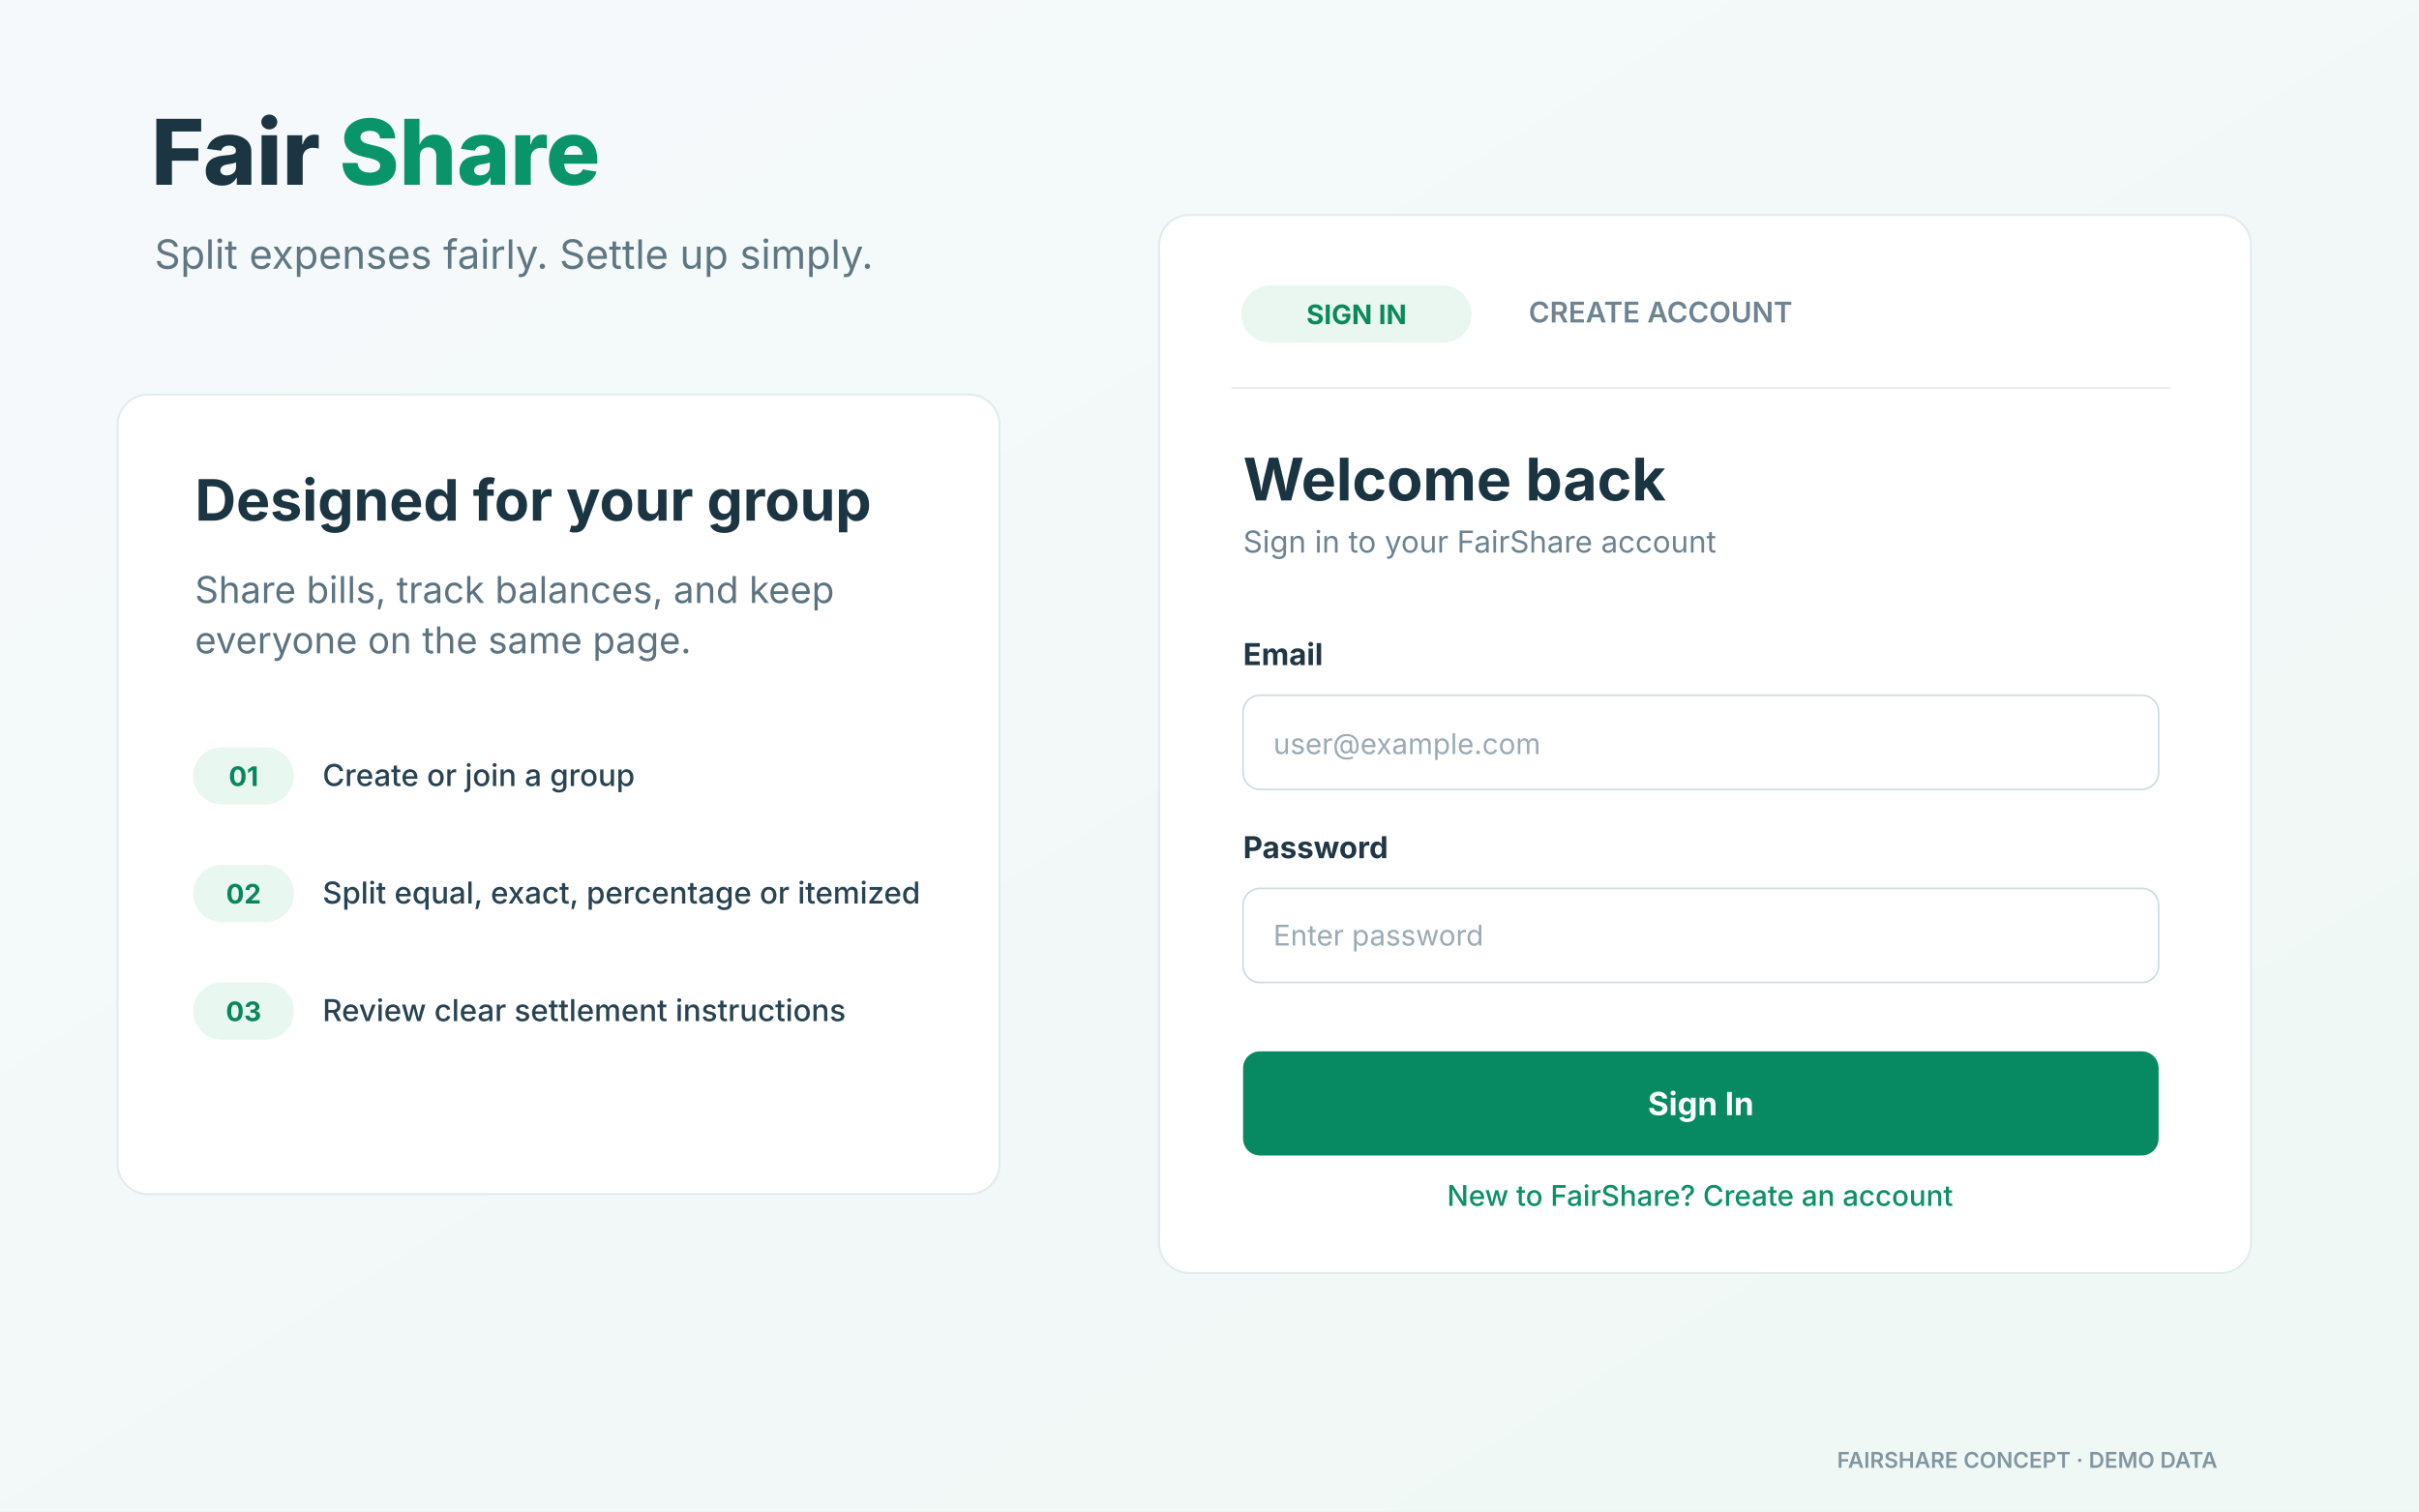
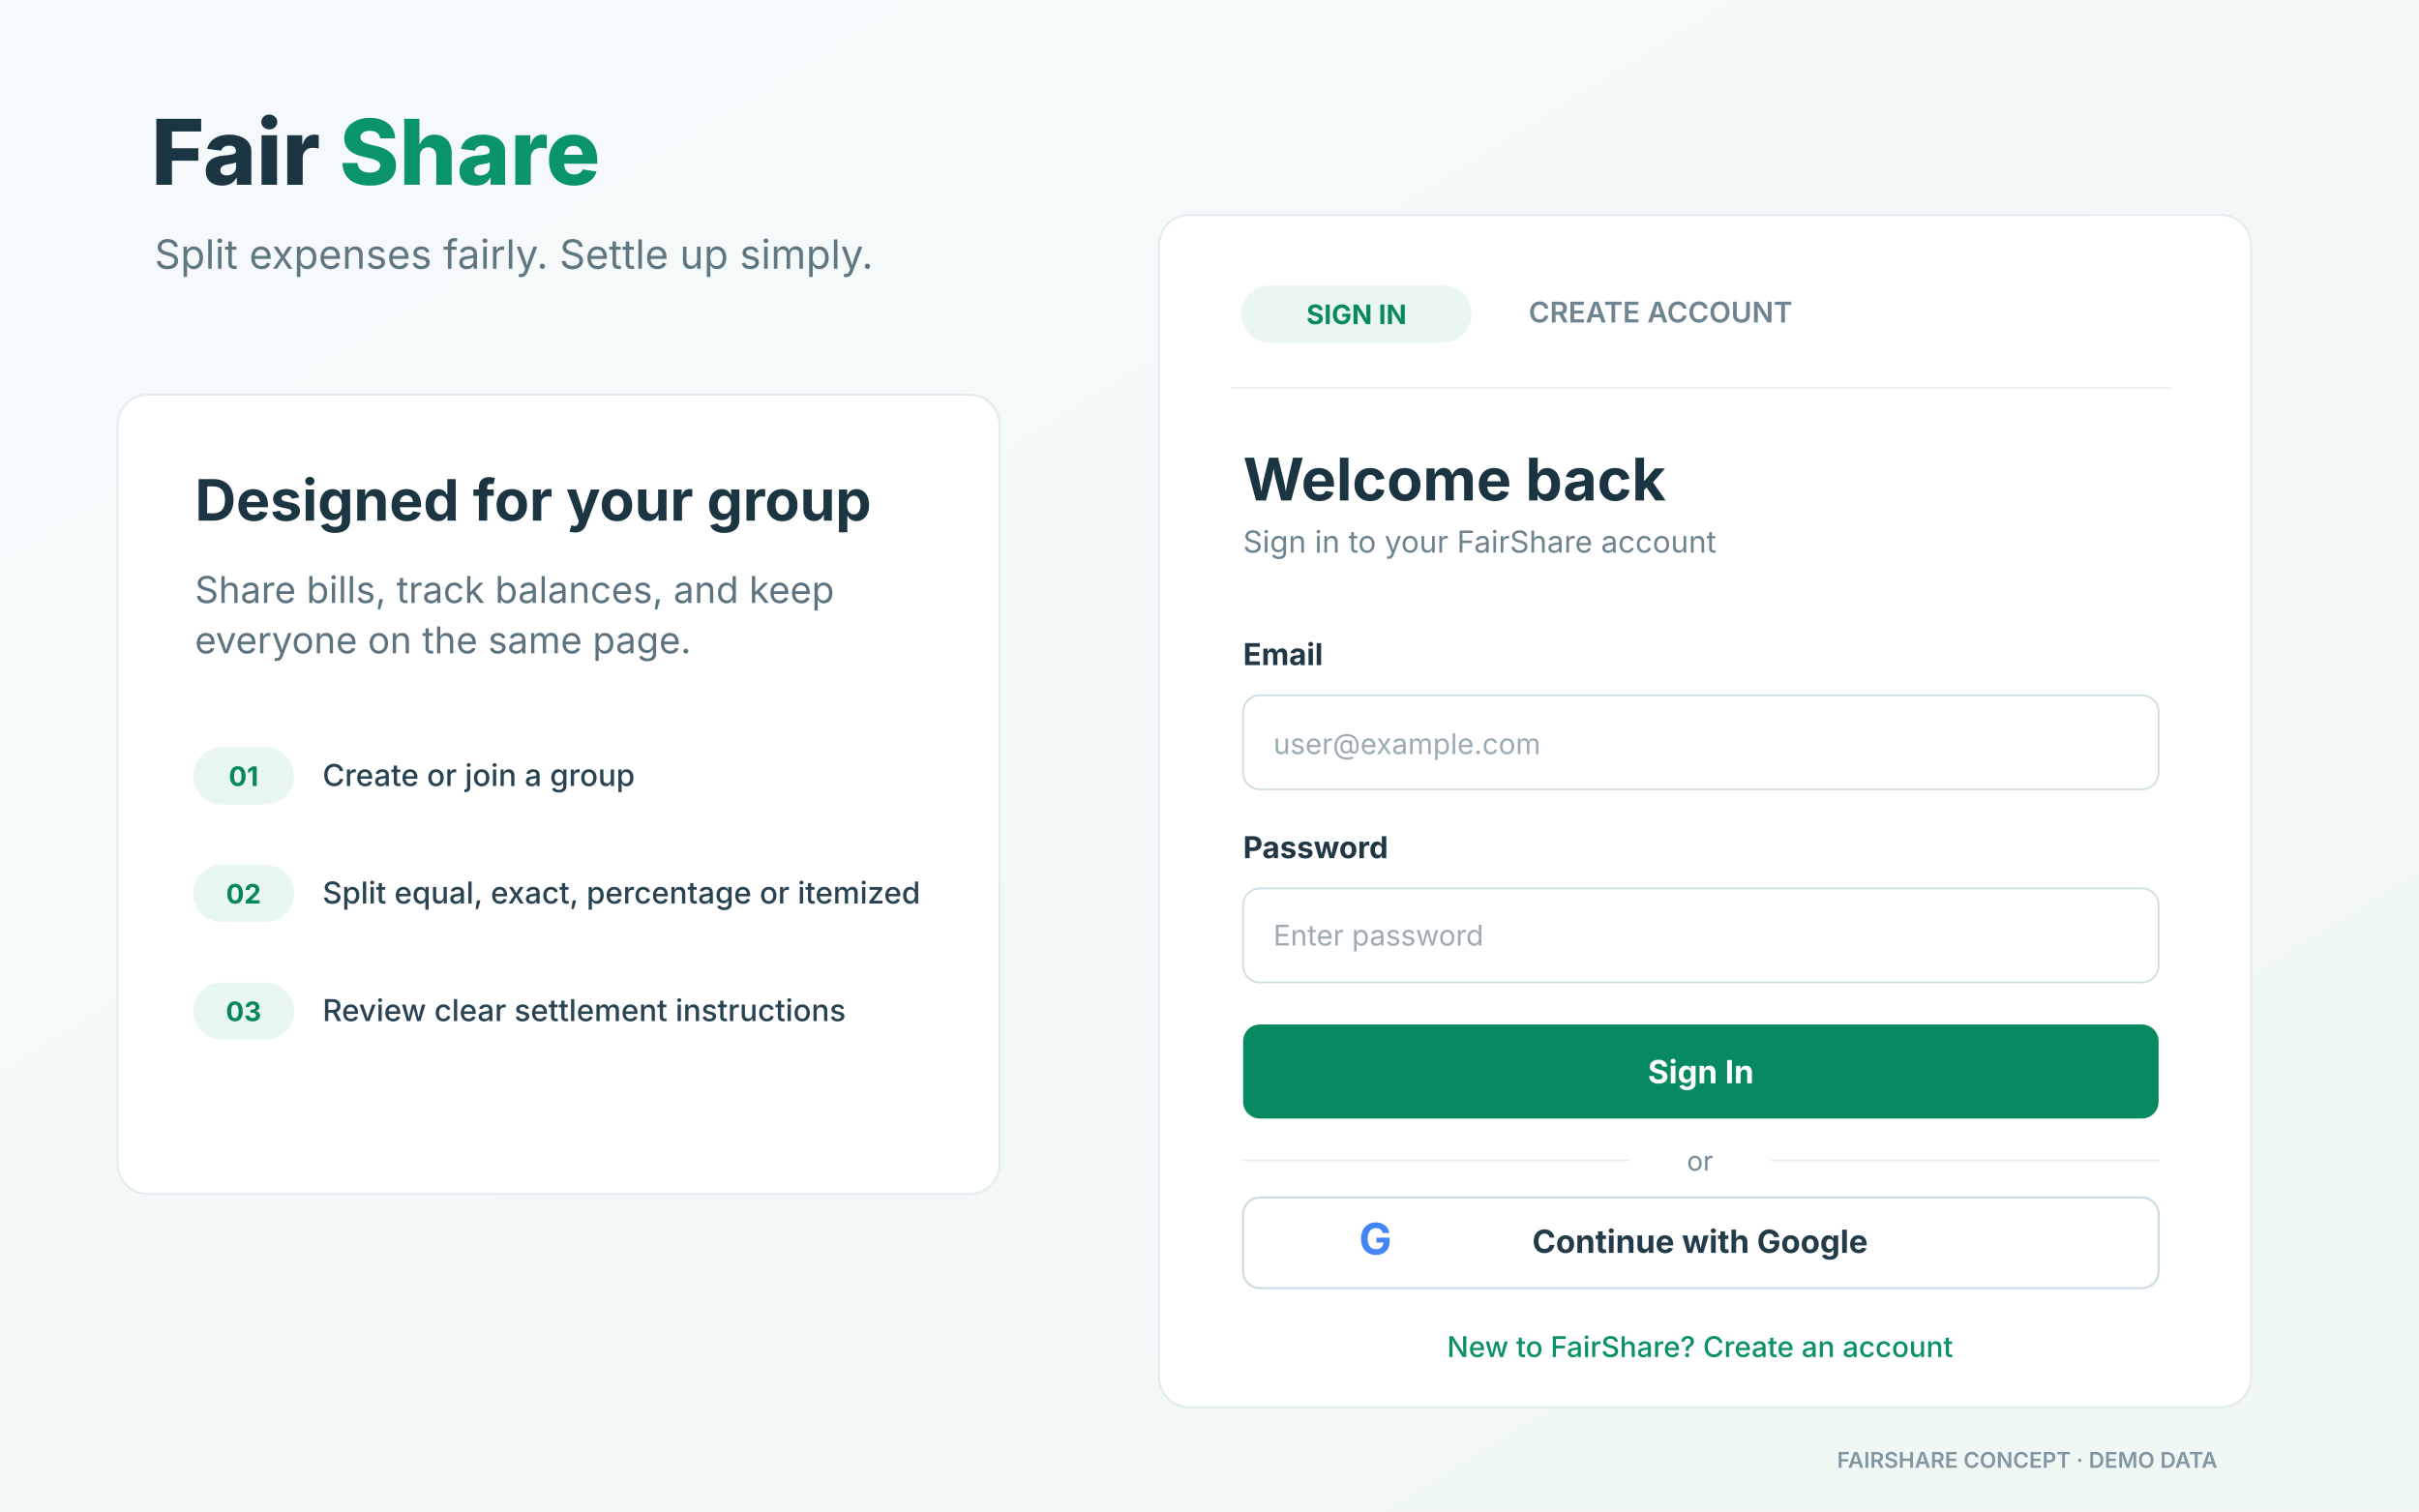
- <svg xmlns="http://www.w3.org/2000/svg" viewBox="0 0 1440 900" width="1440" height="900" role="img" aria-label="FairShare sign-in and registration screen concept">
+ <svg xmlns="http://www.w3.org/2000/svg" viewBox="0 0 1440 900" width="1440" height="900" role="img" aria-label="FairShare sign-in and registration screen with email and Google sign in">
  <defs>
    <linearGradient id="bg" x1="0" x2="1" y1="0" y2="1">
      <stop stop-color="#f6f9fc" />
      <stop offset="1" stop-color="#eff8f4" />
    </linearGradient>
    <filter id="sh">
      <feDropShadow dx="0" dy="8" stdDeviation="12" flood-color="#173747" flood-opacity=".08" />
    </filter>
  </defs>
  <rect x="0" y="0" width="1440" height="900" rx="0" fill="url(#bg)" stroke="none" stroke-width="1" />
  <text x="90" y="110" font-family="Inter,Arial,sans-serif" font-size="54" font-weight="800" fill="#1c3542">Fair</text>
  <text x="202" y="110" font-family="Inter,Arial,sans-serif" font-size="54" font-weight="800" fill="#099569">Share</text>
  <text x="92" y="160" font-family="Inter,Arial,sans-serif" font-size="24" font-weight="400" fill="#607782">Split expenses fairly. Settle up simply.</text>
  <rect x="70" y="235" width="525" height="476" rx="18" fill="#fff" stroke="#e2ebee" stroke-width="1.2" />
  <text x="116" y="310" font-family="Inter,Arial,sans-serif" font-size="34" font-weight="750" fill="#1c3542">Designed for your group</text>
  <text x="116" y="359" font-family="Inter,Arial,sans-serif" font-size="22" font-weight="400" fill="#5d7380">Share bills, track balances, and keep</text>
  <text x="116" y="389" font-family="Inter,Arial,sans-serif" font-size="22" font-weight="400" fill="#5d7380">everyone on the same page.</text>
  <rect x="115" y="445" width="60" height="34" rx="17" fill="#e8f7ef" stroke="none" stroke-width="1" />
  <text x="145" y="468" font-family="Inter,Arial,sans-serif" font-size="16" font-weight="650" fill="#08865f" text-anchor="middle">01</text>
  <text x="192" y="468" font-family="Inter,Arial,sans-serif" font-size="18" font-weight="550" fill="#294352">Create or join a group</text>
  <rect x="115" y="515" width="60" height="34" rx="17" fill="#e8f7ef" stroke="none" stroke-width="1" />
  <text x="145" y="538" font-family="Inter,Arial,sans-serif" font-size="16" font-weight="650" fill="#08865f" text-anchor="middle">02</text>
  <text x="192" y="538" font-family="Inter,Arial,sans-serif" font-size="18" font-weight="550" fill="#294352">Split equal, exact, percentage or itemized</text>
  <rect x="115" y="585" width="60" height="34" rx="17" fill="#e8f7ef" stroke="none" stroke-width="1" />
  <text x="145" y="608" font-family="Inter,Arial,sans-serif" font-size="16" font-weight="650" fill="#08865f" text-anchor="middle">03</text>
  <text x="192" y="608" font-family="Inter,Arial,sans-serif" font-size="18" font-weight="550" fill="#294352">Review clear settlement instructions</text>
-   <rect x="690" y="128" width="650" height="630" rx="18" fill="#fff" stroke="#e2ebee" stroke-width="1.2" />
+   <rect x="690" y="128" width="650" height="710" rx="18" fill="#fff" stroke="#e2ebee" stroke-width="1.2" />
  <rect x="739" y="170" width="137" height="34" rx="17" fill="#e9f7f0" stroke="none" stroke-width="1" />
  <text x="807.5" y="193" font-family="Inter,Arial,sans-serif" font-size="16" font-weight="650" fill="#0b895e" text-anchor="middle">SIGN IN</text>
  <text x="910" y="192" font-family="Inter,Arial,sans-serif" font-size="17" font-weight="600" fill="#6e8490">CREATE ACCOUNT</text>
  <line x1="733" y1="231" x2="1292" y2="231" stroke="#e5edf1" stroke-width="1" />
  <text x="740" y="298" font-family="Inter,Arial,sans-serif" font-size="35" font-weight="700" fill="#1a3442">Welcome back</text>
  <text x="740" y="329" font-family="Inter,Arial,sans-serif" font-size="18" font-weight="400" fill="#6e8390">Sign in to your FairShare account</text>
  <text x="740" y="396" font-family="Inter,Arial,sans-serif" font-size="18" font-weight="650" fill="#213746">Email</text>
  <rect x="740" y="414" width="545" height="56" rx="10" fill="#fff" stroke="#cddce2" stroke-width="1" />
  <text x="758" y="449" font-family="Inter,Arial,sans-serif" font-size="17" font-weight="400" fill="#9baab3">user@example.com</text>
  <text x="740" y="511" font-family="Inter,Arial,sans-serif" font-size="18" font-weight="650" fill="#213746">Password</text>
  <rect x="740" y="529" width="545" height="56" rx="10" fill="#fff" stroke="#cddce2" stroke-width="1" />
  <text x="758" y="563" font-family="Inter,Arial,sans-serif" font-size="17" font-weight="400" fill="#9baab3">Enter password</text>
-   <rect x="740" y="626" width="545" height="62" rx="10" fill="#078a61" stroke="none" stroke-width="1" />
-   <text x="1012.5" y="664" font-family="Inter,Arial,sans-serif" font-size="19" font-weight="700" fill="#fff" text-anchor="middle">Sign In</text>
-   <text x="1012" y="718" font-family="Inter,Arial,sans-serif" font-size="17" font-weight="550" fill="#0c9066" text-anchor="middle">New to FairShare? Create an account</text>
+   <rect x="740" y="610" width="545" height="56" rx="10" fill="#078a61" stroke="none" stroke-width="1" />
+   <text x="1012.5" y="645" font-family="Inter,Arial,sans-serif" font-size="19" font-weight="700" fill="#fff" text-anchor="middle">Sign In</text>
+   <line x1="740" y1="691" x2="970" y2="691" stroke="#e5edf1" stroke-width="1" />
+   <text x="1012" y="697" font-family="Inter,Arial,sans-serif" font-size="16" font-weight="400" fill="#758a98" text-anchor="middle">or</text>
+   <line x1="1054" y1="691" x2="1285" y2="691" stroke="#e5edf1" stroke-width="1" />
+   <rect x="740" y="713" width="545" height="54" rx="10" fill="#ffffff" stroke="#cddce2" stroke-width="1.3" />
+   <text x="809" y="747" font-family="Inter,Arial,sans-serif" font-size="26" font-weight="750" fill="#4285F4">G</text>
+   <text x="1012" y="746" font-family="Inter,Arial,sans-serif" font-size="19" font-weight="650" fill="#233b49" text-anchor="middle">Continue with Google</text>
+   <text x="1012" y="808" font-family="Inter,Arial,sans-serif" font-size="17" font-weight="550" fill="#0c9066" text-anchor="middle">New to FairShare? Create an account</text>
  <text x="1320" y="874" font-family="Inter,Arial,sans-serif" font-size="13" font-weight="600" fill="#8296a1" text-anchor="end">FAIRSHARE CONCEPT · DEMO DATA</text>
</svg>
